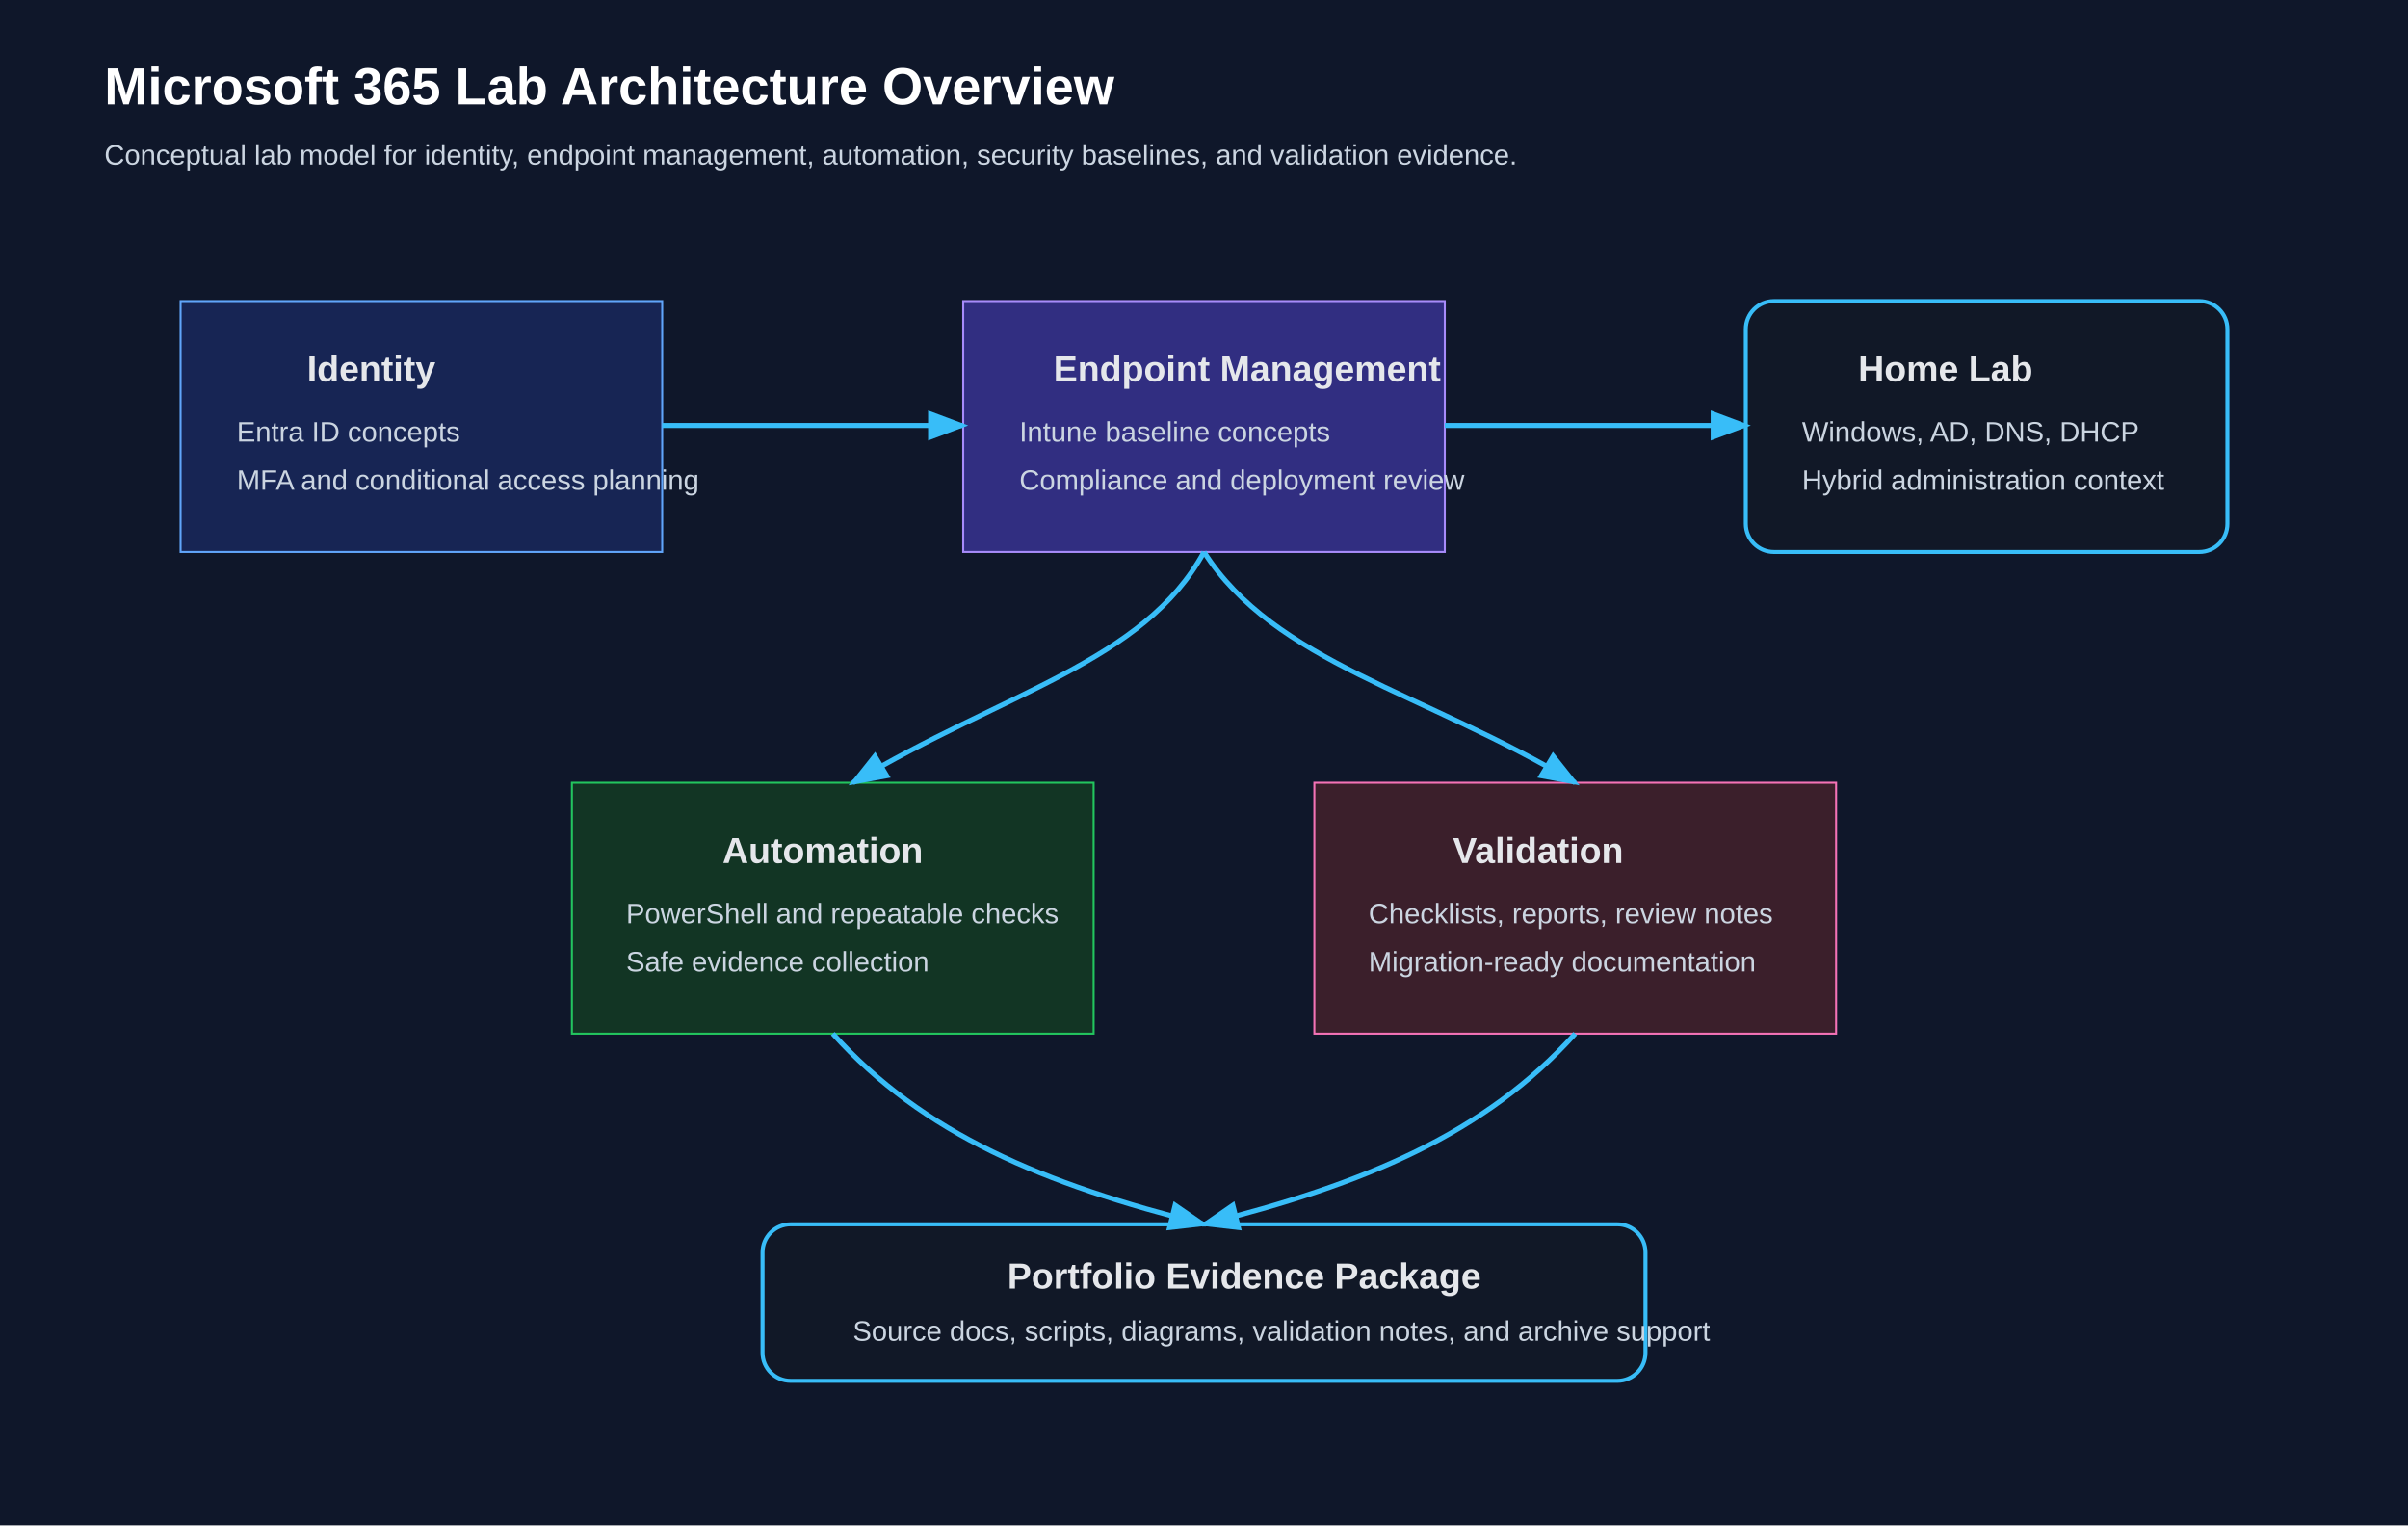
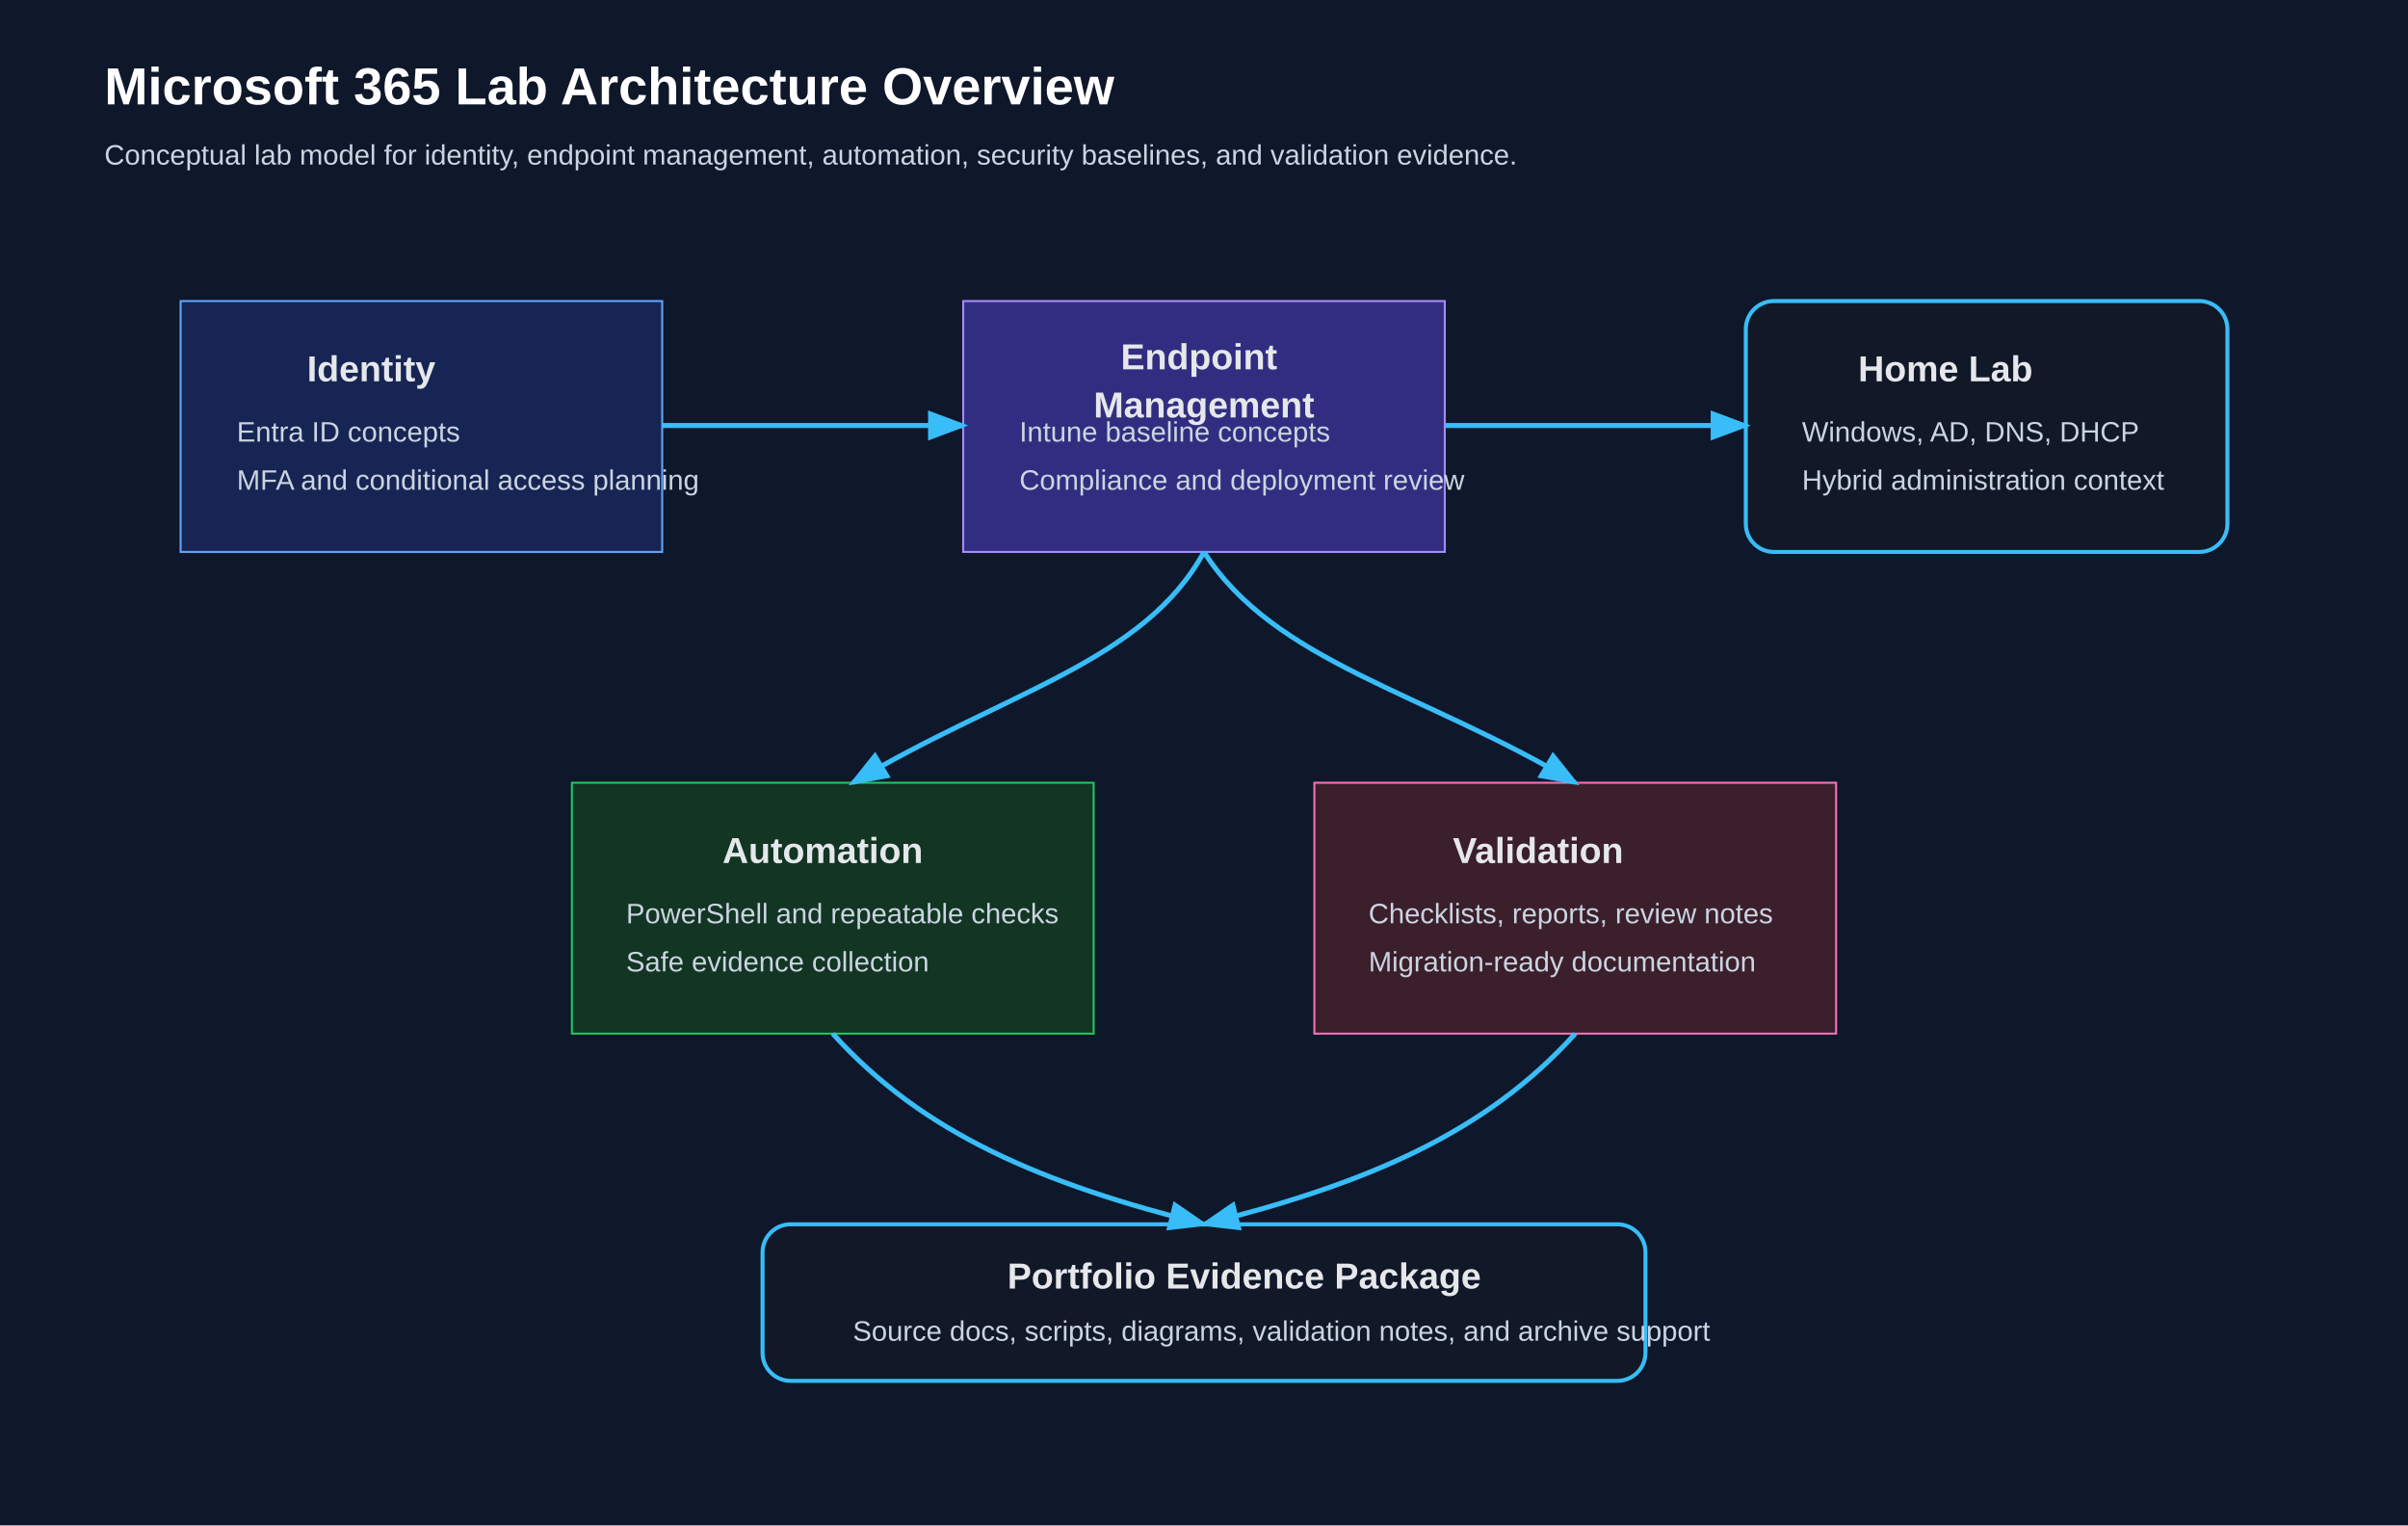
<svg xmlns="http://www.w3.org/2000/svg" width="1200" height="760" viewBox="0 0 1200 760" role="img" aria-labelledby="title desc">
  <defs>
    <style>
      .bg { fill: #0f172a; }
      .card { fill: #111827; stroke: #38bdf8; stroke-width: 2; rx: 14; }
      .identity { fill: #172554; stroke: #60a5fa; }
      .endpoint { fill: #312e81; stroke: #a78bfa; }
      .ops { fill: #123524; stroke: #22c55e; }
      .doc { fill: #3b1f2b; stroke: #f472b6; }
      .text { fill: #e5e7eb; font-family: Arial, sans-serif; font-size: 18px; font-weight: 700; }
      .small { fill: #cbd5e1; font-family: Arial, sans-serif; font-size: 14px; }
      .title { fill: #ffffff; font-family: Arial, sans-serif; font-size: 26px; font-weight: 700; }
      .line { stroke: #38bdf8; stroke-width: 2.5; fill: none; marker-end: url(#arrow); }
    </style>
    <marker id="arrow" markerWidth="10" markerHeight="10" refX="7" refY="3" orient="auto">
      <path d="M0,0 L0,6 L8,3 z" fill="#38bdf8" />
    </marker>
  </defs>
  <rect class="bg" width="1200" height="760" />
  <text x="52" y="52" class="title">Microsoft 365 Lab Architecture Overview</text>
  <text x="52" y="82" class="small">Conceptual lab model for identity, endpoint management, automation, security baselines, and validation evidence.</text>
  <rect x="90" y="150" width="240" height="125" class="identity" />
  <text x="153" y="190" class="text">Identity</text>
  <text x="118" y="220" class="small">Entra ID concepts</text>
  <text x="118" y="244" class="small">MFA and conditional access planning</text>
  <rect x="480" y="150" width="240" height="125" class="endpoint" />
-   <text x="525" y="190" class="text">Endpoint Management</text>
+   <text x="600" y="184" class="text" text-anchor="middle">
+     <tspan x="600">Endpoint</tspan>
+     <tspan x="600" dy="24">Management</tspan>
+   </text>
  <text x="508" y="220" class="small">Intune baseline concepts</text>
  <text x="508" y="244" class="small">Compliance and deployment review</text>
  <rect x="870" y="150" width="240" height="125" class="card" />
  <text x="926" y="190" class="text">Home Lab</text>
  <text x="898" y="220" class="small">Windows, AD, DNS, DHCP</text>
  <text x="898" y="244" class="small">Hybrid administration context</text>
  <rect x="285" y="390" width="260" height="125" class="ops" />
  <text x="360" y="430" class="text">Automation</text>
  <text x="312" y="460" class="small">PowerShell and repeatable checks</text>
  <text x="312" y="484" class="small">Safe evidence collection</text>
  <rect x="655" y="390" width="260" height="125" class="doc" />
  <text x="724" y="430" class="text">Validation</text>
  <text x="682" y="460" class="small">Checklists, reports, review notes</text>
  <text x="682" y="484" class="small">Migration-ready documentation</text>
  <rect x="380" y="610" width="440" height="78" class="card" />
  <text x="502" y="642" class="text">Portfolio Evidence Package</text>
  <text x="425" y="668" class="small">Source docs, scripts, diagrams, validation notes, and archive support</text>
  <path d="M330 212 H480" class="line" />
  <path d="M720 212 H870" class="line" />
  <path d="M600 275 C570 330 500 345 425 390" class="line" />
  <path d="M600 275 C635 330 710 345 785 390" class="line" />
  <path d="M415 515 C460 565 520 590 600 610" class="line" />
  <path d="M785 515 C740 565 680 590 600 610" class="line" />
</svg>
